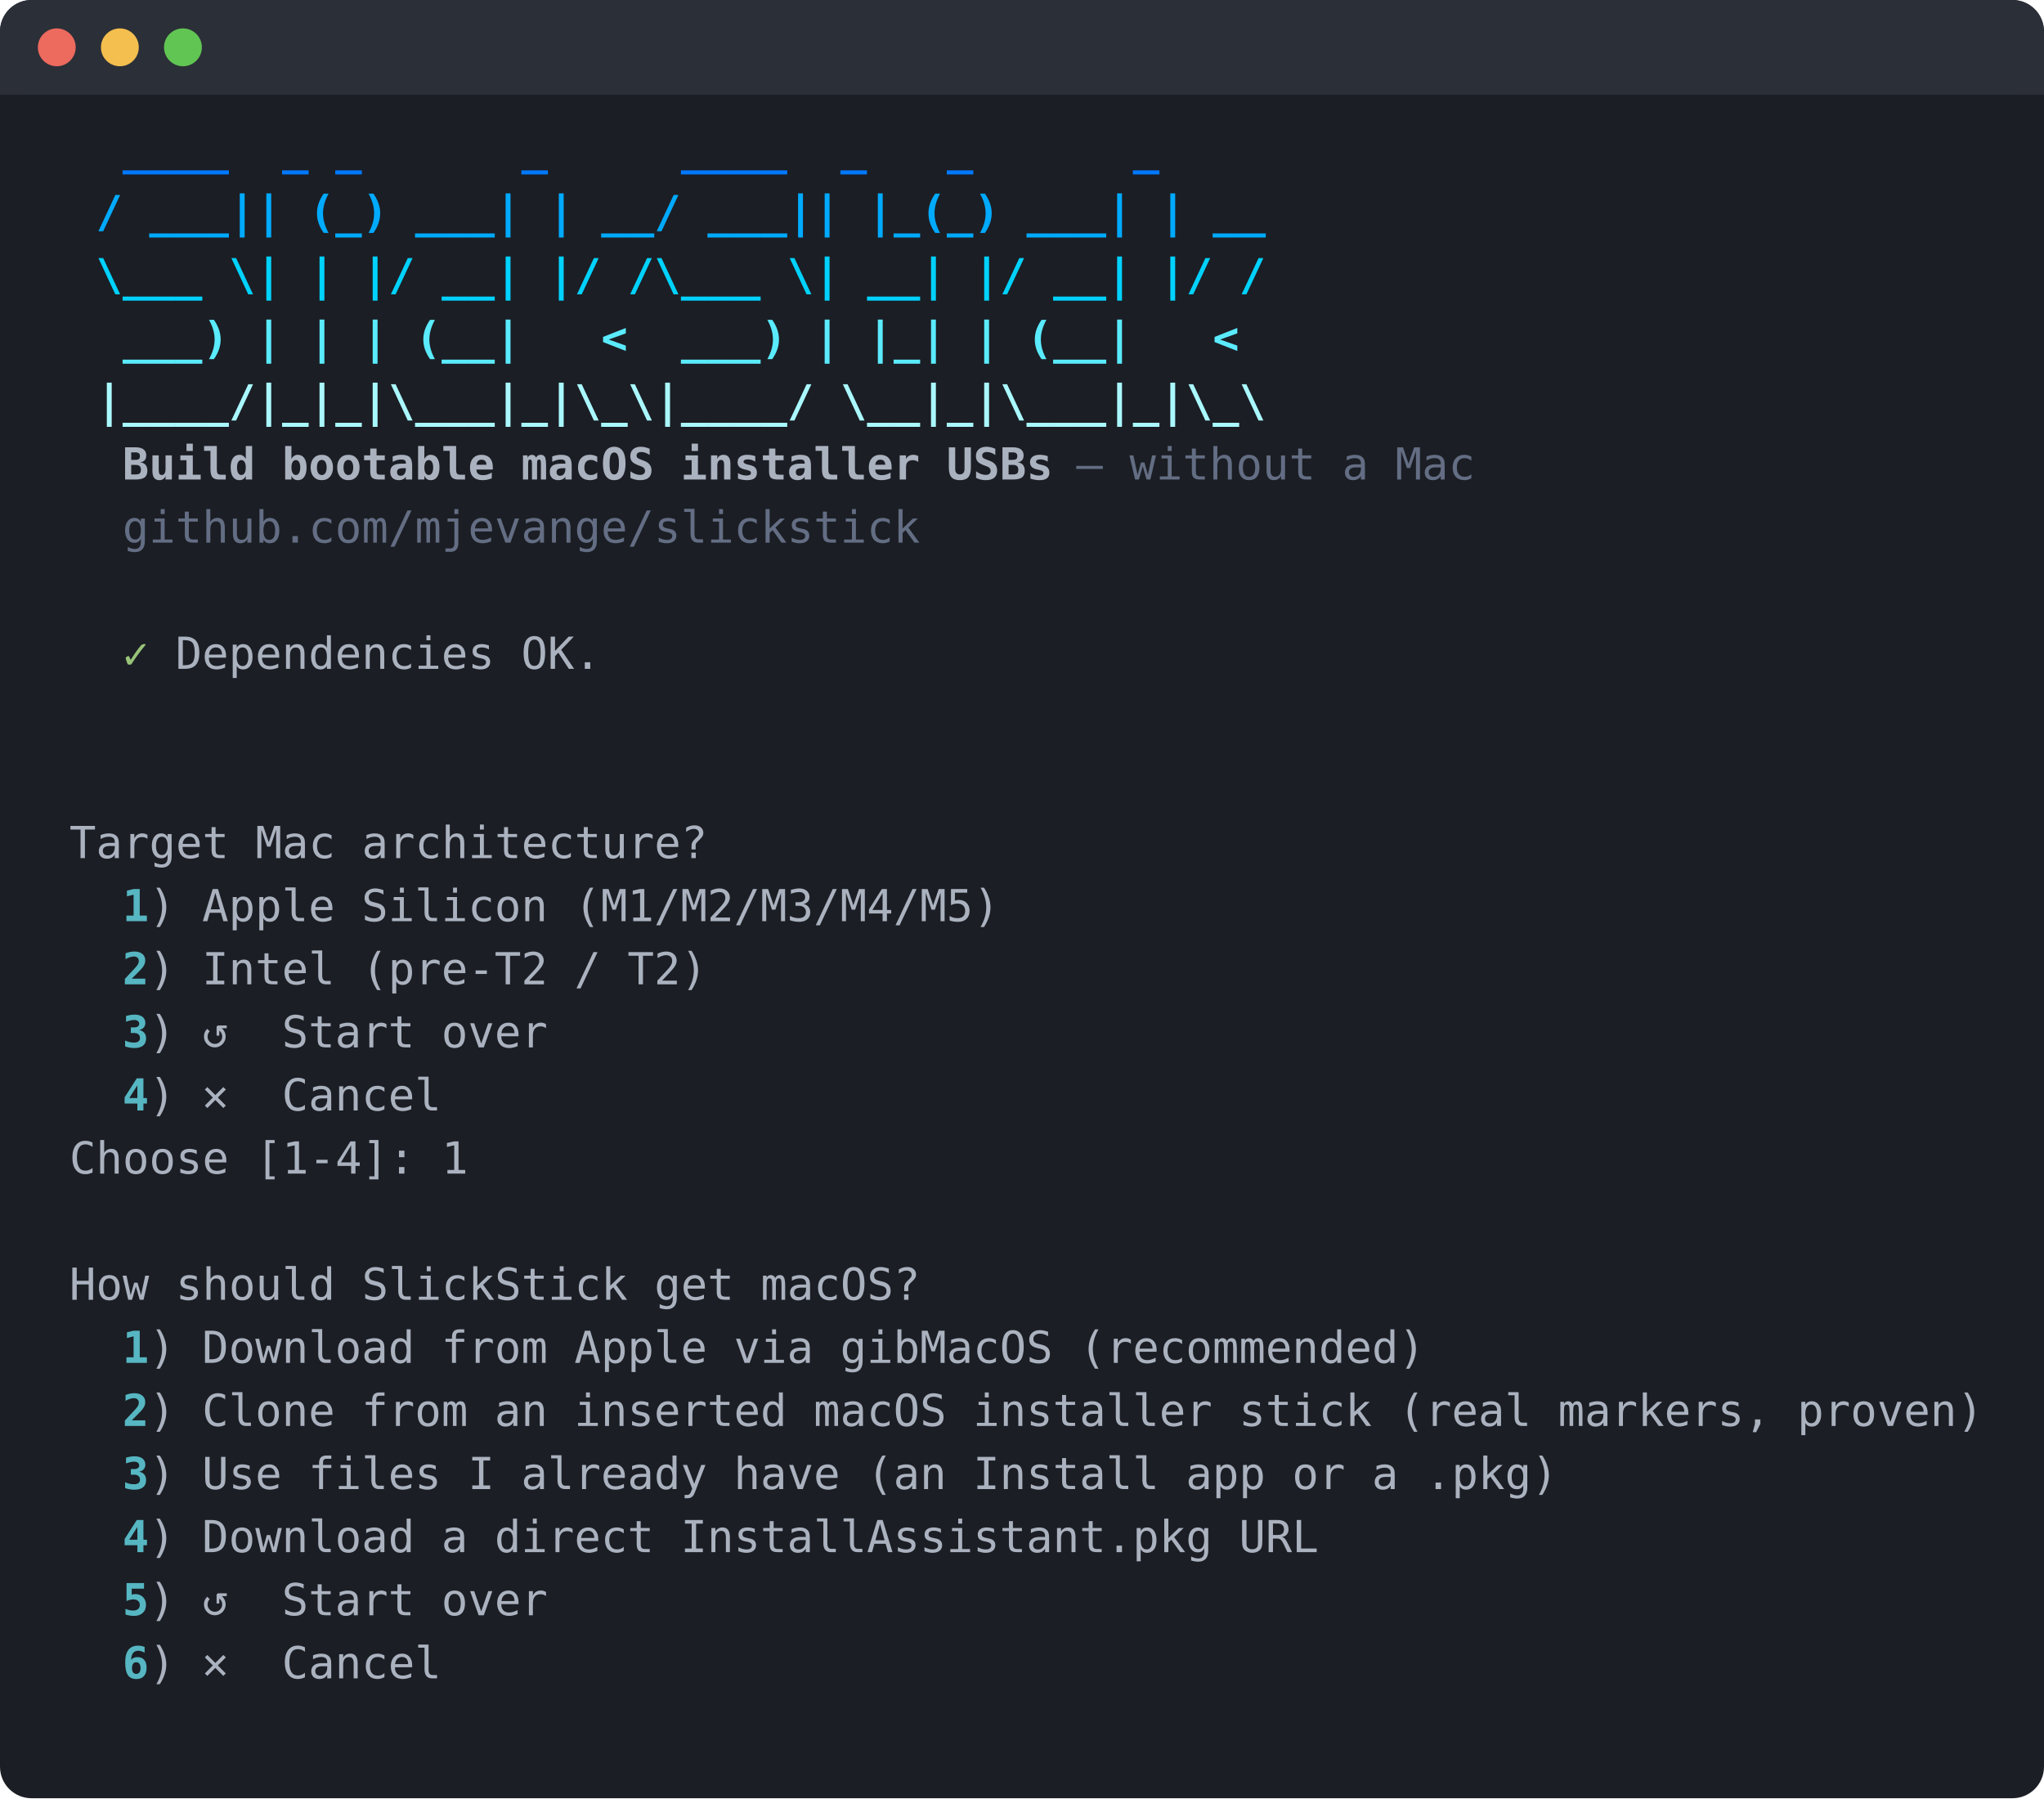
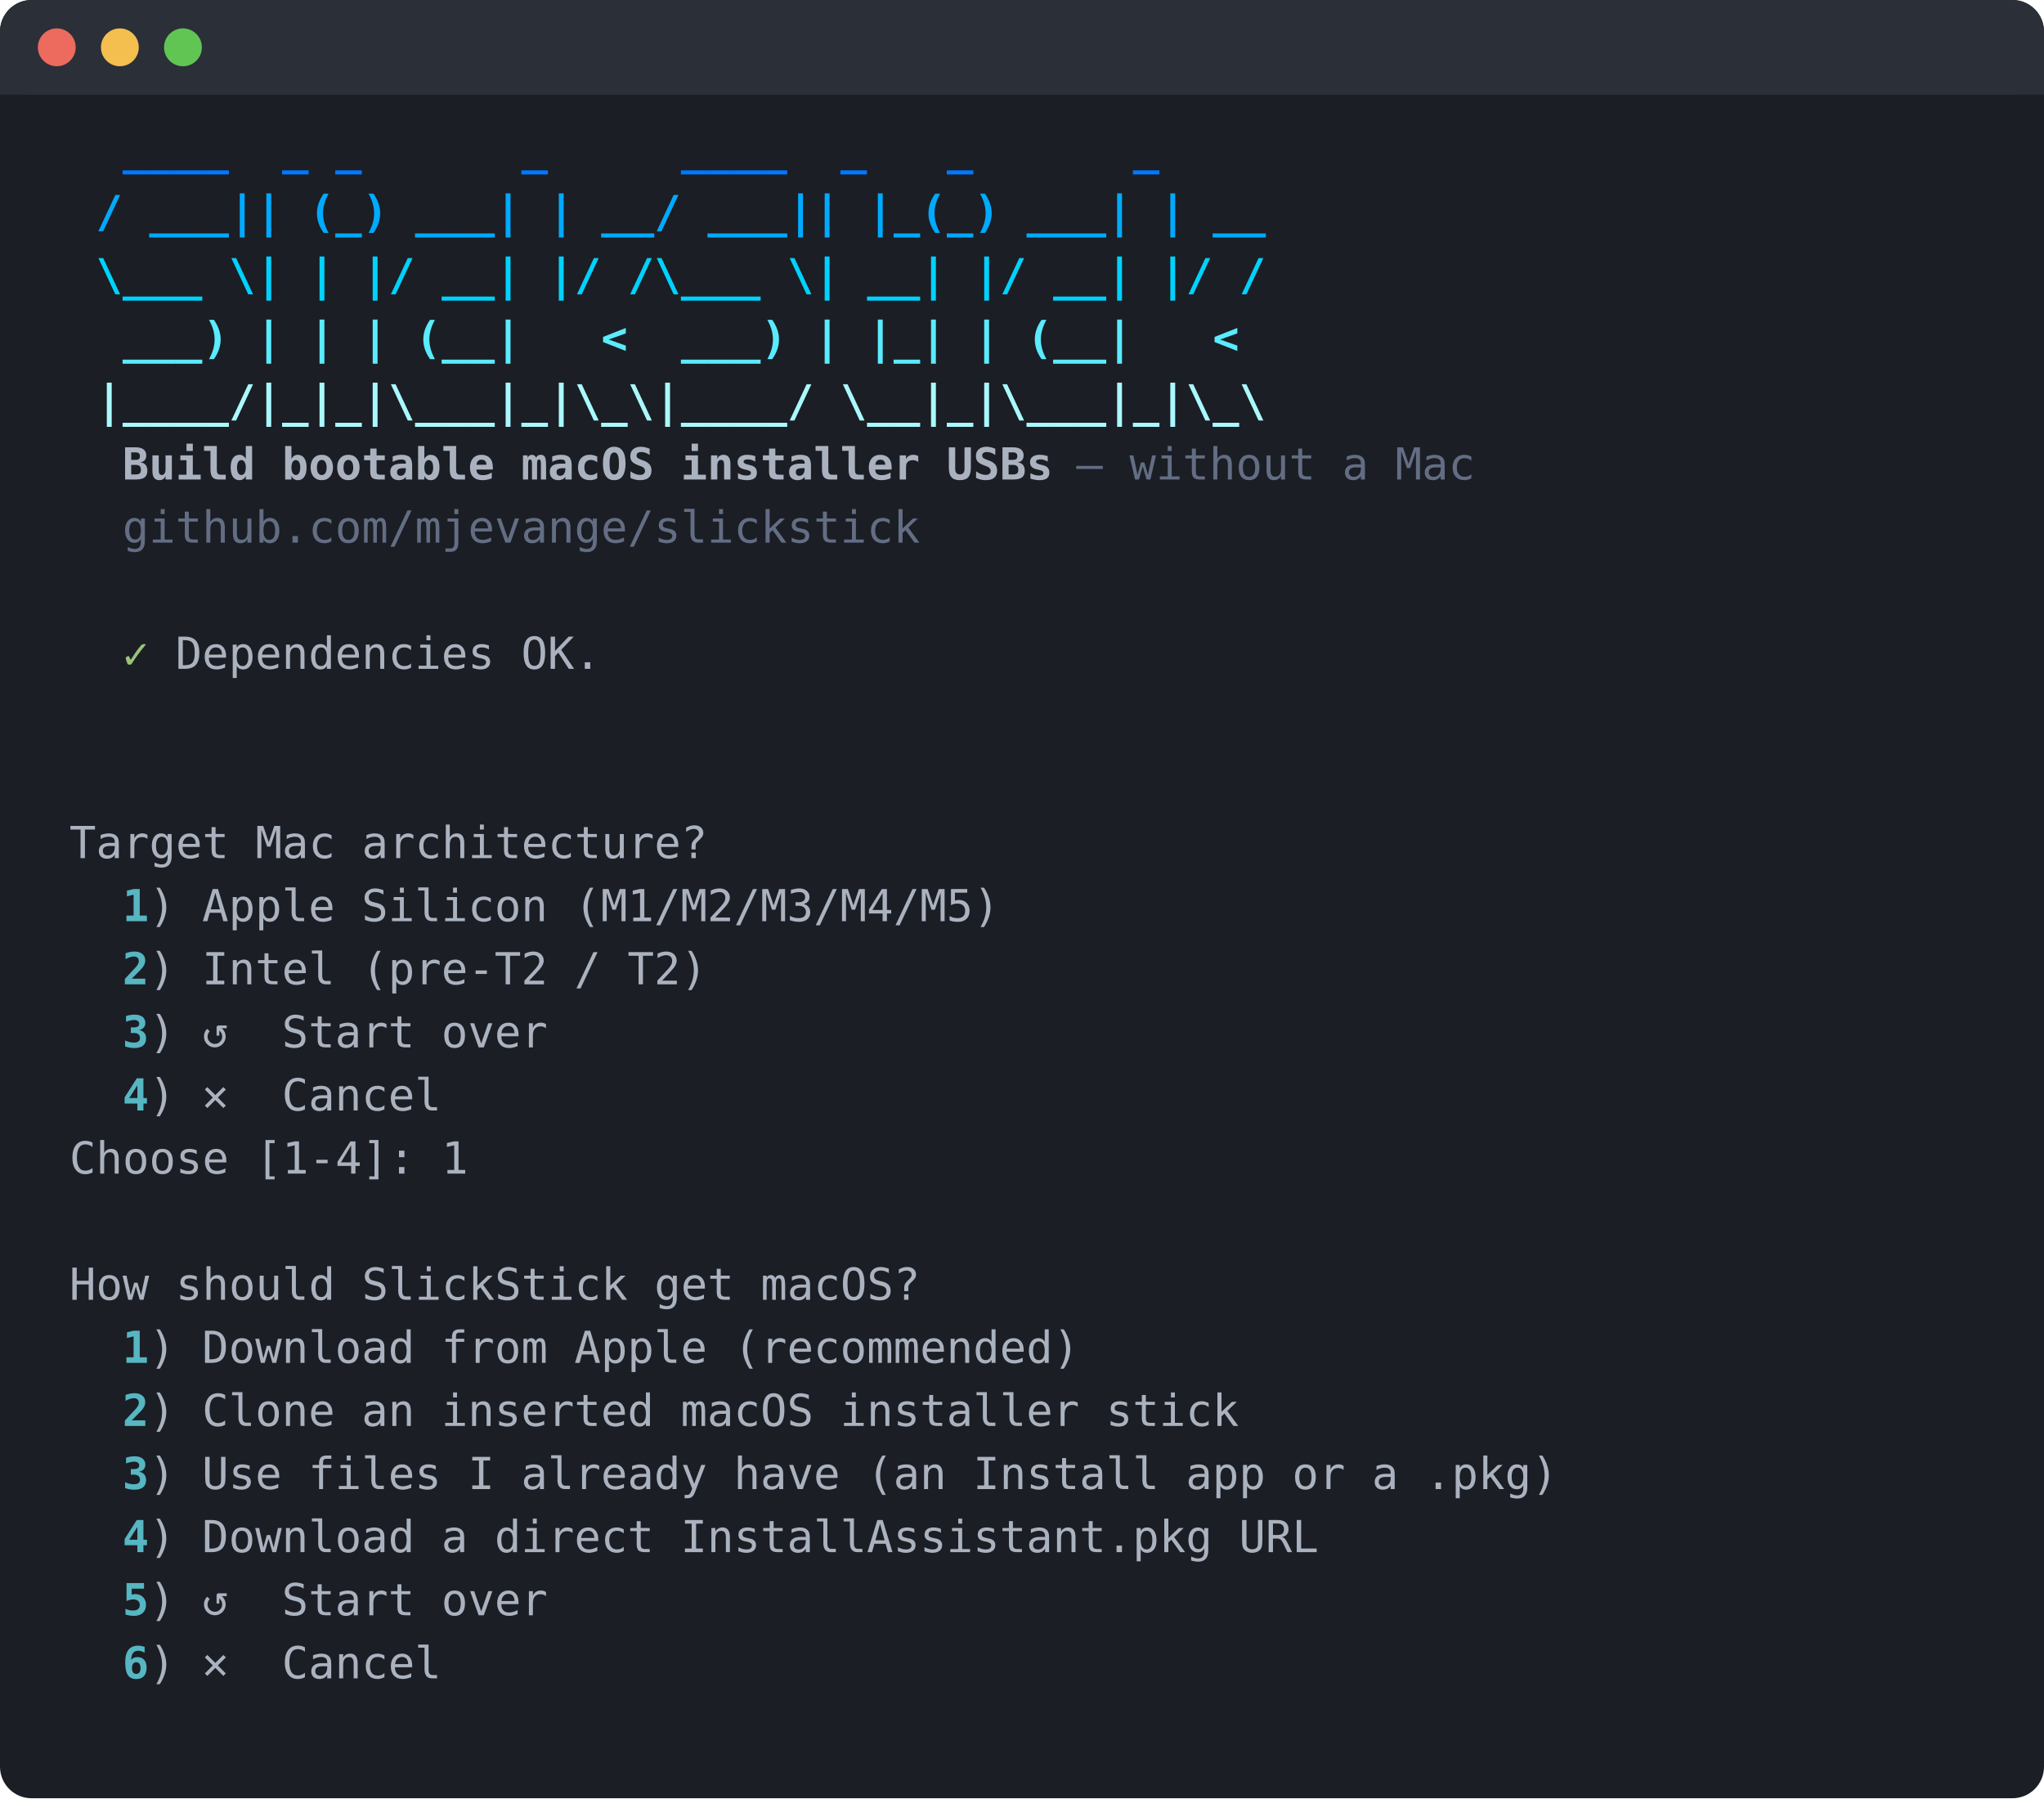
<svg xmlns="http://www.w3.org/2000/svg" width="648" height="570" viewBox="0 0 648 570" font-family="ui-monospace,'SF Mono',Menlo,Consolas,'DejaVu Sans Mono',monospace" font-size="14">
  <rect width="648" height="570" rx="10" fill="#1b1e24" />
  <rect width="648" height="30" rx="10" fill="#2b2f37" />
  <rect y="20" width="648" height="10" fill="#2b2f37" />
  <circle cx="18" cy="15" r="6" fill="#ec6a5e" />
  <circle cx="38" cy="15" r="6" fill="#f4bf4f" />
  <circle cx="58" cy="15" r="6" fill="#61c554" />
  <text xml:space="preserve">
    <tspan x="22.0" y="52.0" fill="#0078ff" font-weight="700">  ____  _ _      _     ____  _   _      _</tspan>
    <tspan x="22.0" y="72.0" fill="#00aaff" font-weight="700"> / ___|| (_) ___| | __/ ___|| |_(_) ___| | __</tspan>
    <tspan x="22.0" y="92.0" fill="#00d2ff" font-weight="700"> \___ \| | |/ __| |/ /\___ \| __| |/ __| |/ /</tspan>
    <tspan x="22.0" y="112.0" fill="#5aebff" font-weight="700">  ___) | | | (__|   &lt;  ___) | |_| | (__|   &lt;</tspan>
    <tspan x="22.0" y="132.0" fill="#aaf8ff" font-weight="700"> |____/|_|_|\___|_|\_\|____/ \__|_|\___|_|\_\</tspan>
    <tspan x="22.0" y="152.0" fill="#abb2bf" font-weight="400">  </tspan>
    <tspan x="38.8" y="152.0" fill="#abb2bf" font-weight="700">Build bootable macOS installer USBs</tspan>
    <tspan x="332.8" y="152.0" fill="#abb2bf" font-weight="400"> </tspan>
    <tspan x="341.2" y="152.0" fill="#636d83" font-weight="400">— without a Mac</tspan>
    <tspan x="22.0" y="172.0" fill="#abb2bf" font-weight="400">  </tspan>
    <tspan x="38.8" y="172.0" fill="#636d83" font-weight="400">github.com/mjevange/slickstick</tspan>
    <tspan x="22.0" y="212.0" fill="#abb2bf" font-weight="400">  </tspan>
    <tspan x="38.8" y="212.0" fill="#98c379" font-weight="400">✓</tspan>
    <tspan x="47.2" y="212.0" fill="#abb2bf" font-weight="400"> Dependencies OK.</tspan>
    <tspan x="22.0" y="272.0" fill="#abb2bf" font-weight="400">Target Mac architecture?</tspan>
    <tspan x="22.0" y="292.0" fill="#abb2bf" font-weight="400">  </tspan>
    <tspan x="38.8" y="292.0" fill="#56b6c2" font-weight="700">1</tspan>
    <tspan x="47.2" y="292.0" fill="#abb2bf" font-weight="400">) Apple Silicon (M1/M2/M3/M4/M5)</tspan>
    <tspan x="22.0" y="312.0" fill="#abb2bf" font-weight="400">  </tspan>
    <tspan x="38.8" y="312.0" fill="#56b6c2" font-weight="700">2</tspan>
    <tspan x="47.2" y="312.0" fill="#abb2bf" font-weight="400">) Intel (pre-T2 / T2)</tspan>
    <tspan x="22.0" y="332.0" fill="#abb2bf" font-weight="400">  </tspan>
    <tspan x="38.8" y="332.0" fill="#56b6c2" font-weight="700">3</tspan>
    <tspan x="47.2" y="332.0" fill="#abb2bf" font-weight="400">) ↺  Start over</tspan>
    <tspan x="22.0" y="352.0" fill="#abb2bf" font-weight="400">  </tspan>
    <tspan x="38.8" y="352.0" fill="#56b6c2" font-weight="700">4</tspan>
    <tspan x="47.2" y="352.0" fill="#abb2bf" font-weight="400">) ✕  Cancel</tspan>
    <tspan x="22.0" y="372.0" fill="#abb2bf" font-weight="400">Choose [1-4]: 1</tspan>
    <tspan x="22.0" y="412.0" fill="#abb2bf" font-weight="400">How should SlickStick get macOS?</tspan>
    <tspan x="22.0" y="432.0" fill="#abb2bf" font-weight="400">  </tspan>
    <tspan x="38.8" y="432.0" fill="#56b6c2" font-weight="700">1</tspan>
-     <tspan x="47.2" y="432.0" fill="#abb2bf" font-weight="400">) Download from Apple via gibMacOS (recommended)</tspan>
+     <tspan x="47.2" y="432.0" fill="#abb2bf" font-weight="400">) Download from Apple (recommended)</tspan>
    <tspan x="22.0" y="452.0" fill="#abb2bf" font-weight="400">  </tspan>
    <tspan x="38.8" y="452.0" fill="#56b6c2" font-weight="700">2</tspan>
-     <tspan x="47.2" y="452.0" fill="#abb2bf" font-weight="400">) Clone from an inserted macOS installer stick (real markers, proven)</tspan>
+     <tspan x="47.2" y="452.0" fill="#abb2bf" font-weight="400">) Clone an inserted macOS installer stick</tspan>
    <tspan x="22.0" y="472.0" fill="#abb2bf" font-weight="400">  </tspan>
    <tspan x="38.8" y="472.0" fill="#56b6c2" font-weight="700">3</tspan>
    <tspan x="47.2" y="472.0" fill="#abb2bf" font-weight="400">) Use files I already have (an Install app or a .pkg)</tspan>
    <tspan x="22.0" y="492.0" fill="#abb2bf" font-weight="400">  </tspan>
    <tspan x="38.8" y="492.0" fill="#56b6c2" font-weight="700">4</tspan>
    <tspan x="47.2" y="492.0" fill="#abb2bf" font-weight="400">) Download a direct InstallAssistant.pkg URL</tspan>
    <tspan x="22.0" y="512.0" fill="#abb2bf" font-weight="400">  </tspan>
    <tspan x="38.8" y="512.0" fill="#56b6c2" font-weight="700">5</tspan>
    <tspan x="47.2" y="512.0" fill="#abb2bf" font-weight="400">) ↺  Start over</tspan>
    <tspan x="22.0" y="532.0" fill="#abb2bf" font-weight="400">  </tspan>
    <tspan x="38.8" y="532.0" fill="#56b6c2" font-weight="700">6</tspan>
    <tspan x="47.2" y="532.0" fill="#abb2bf" font-weight="400">) ✕  Cancel</tspan>
  </text>
</svg>
